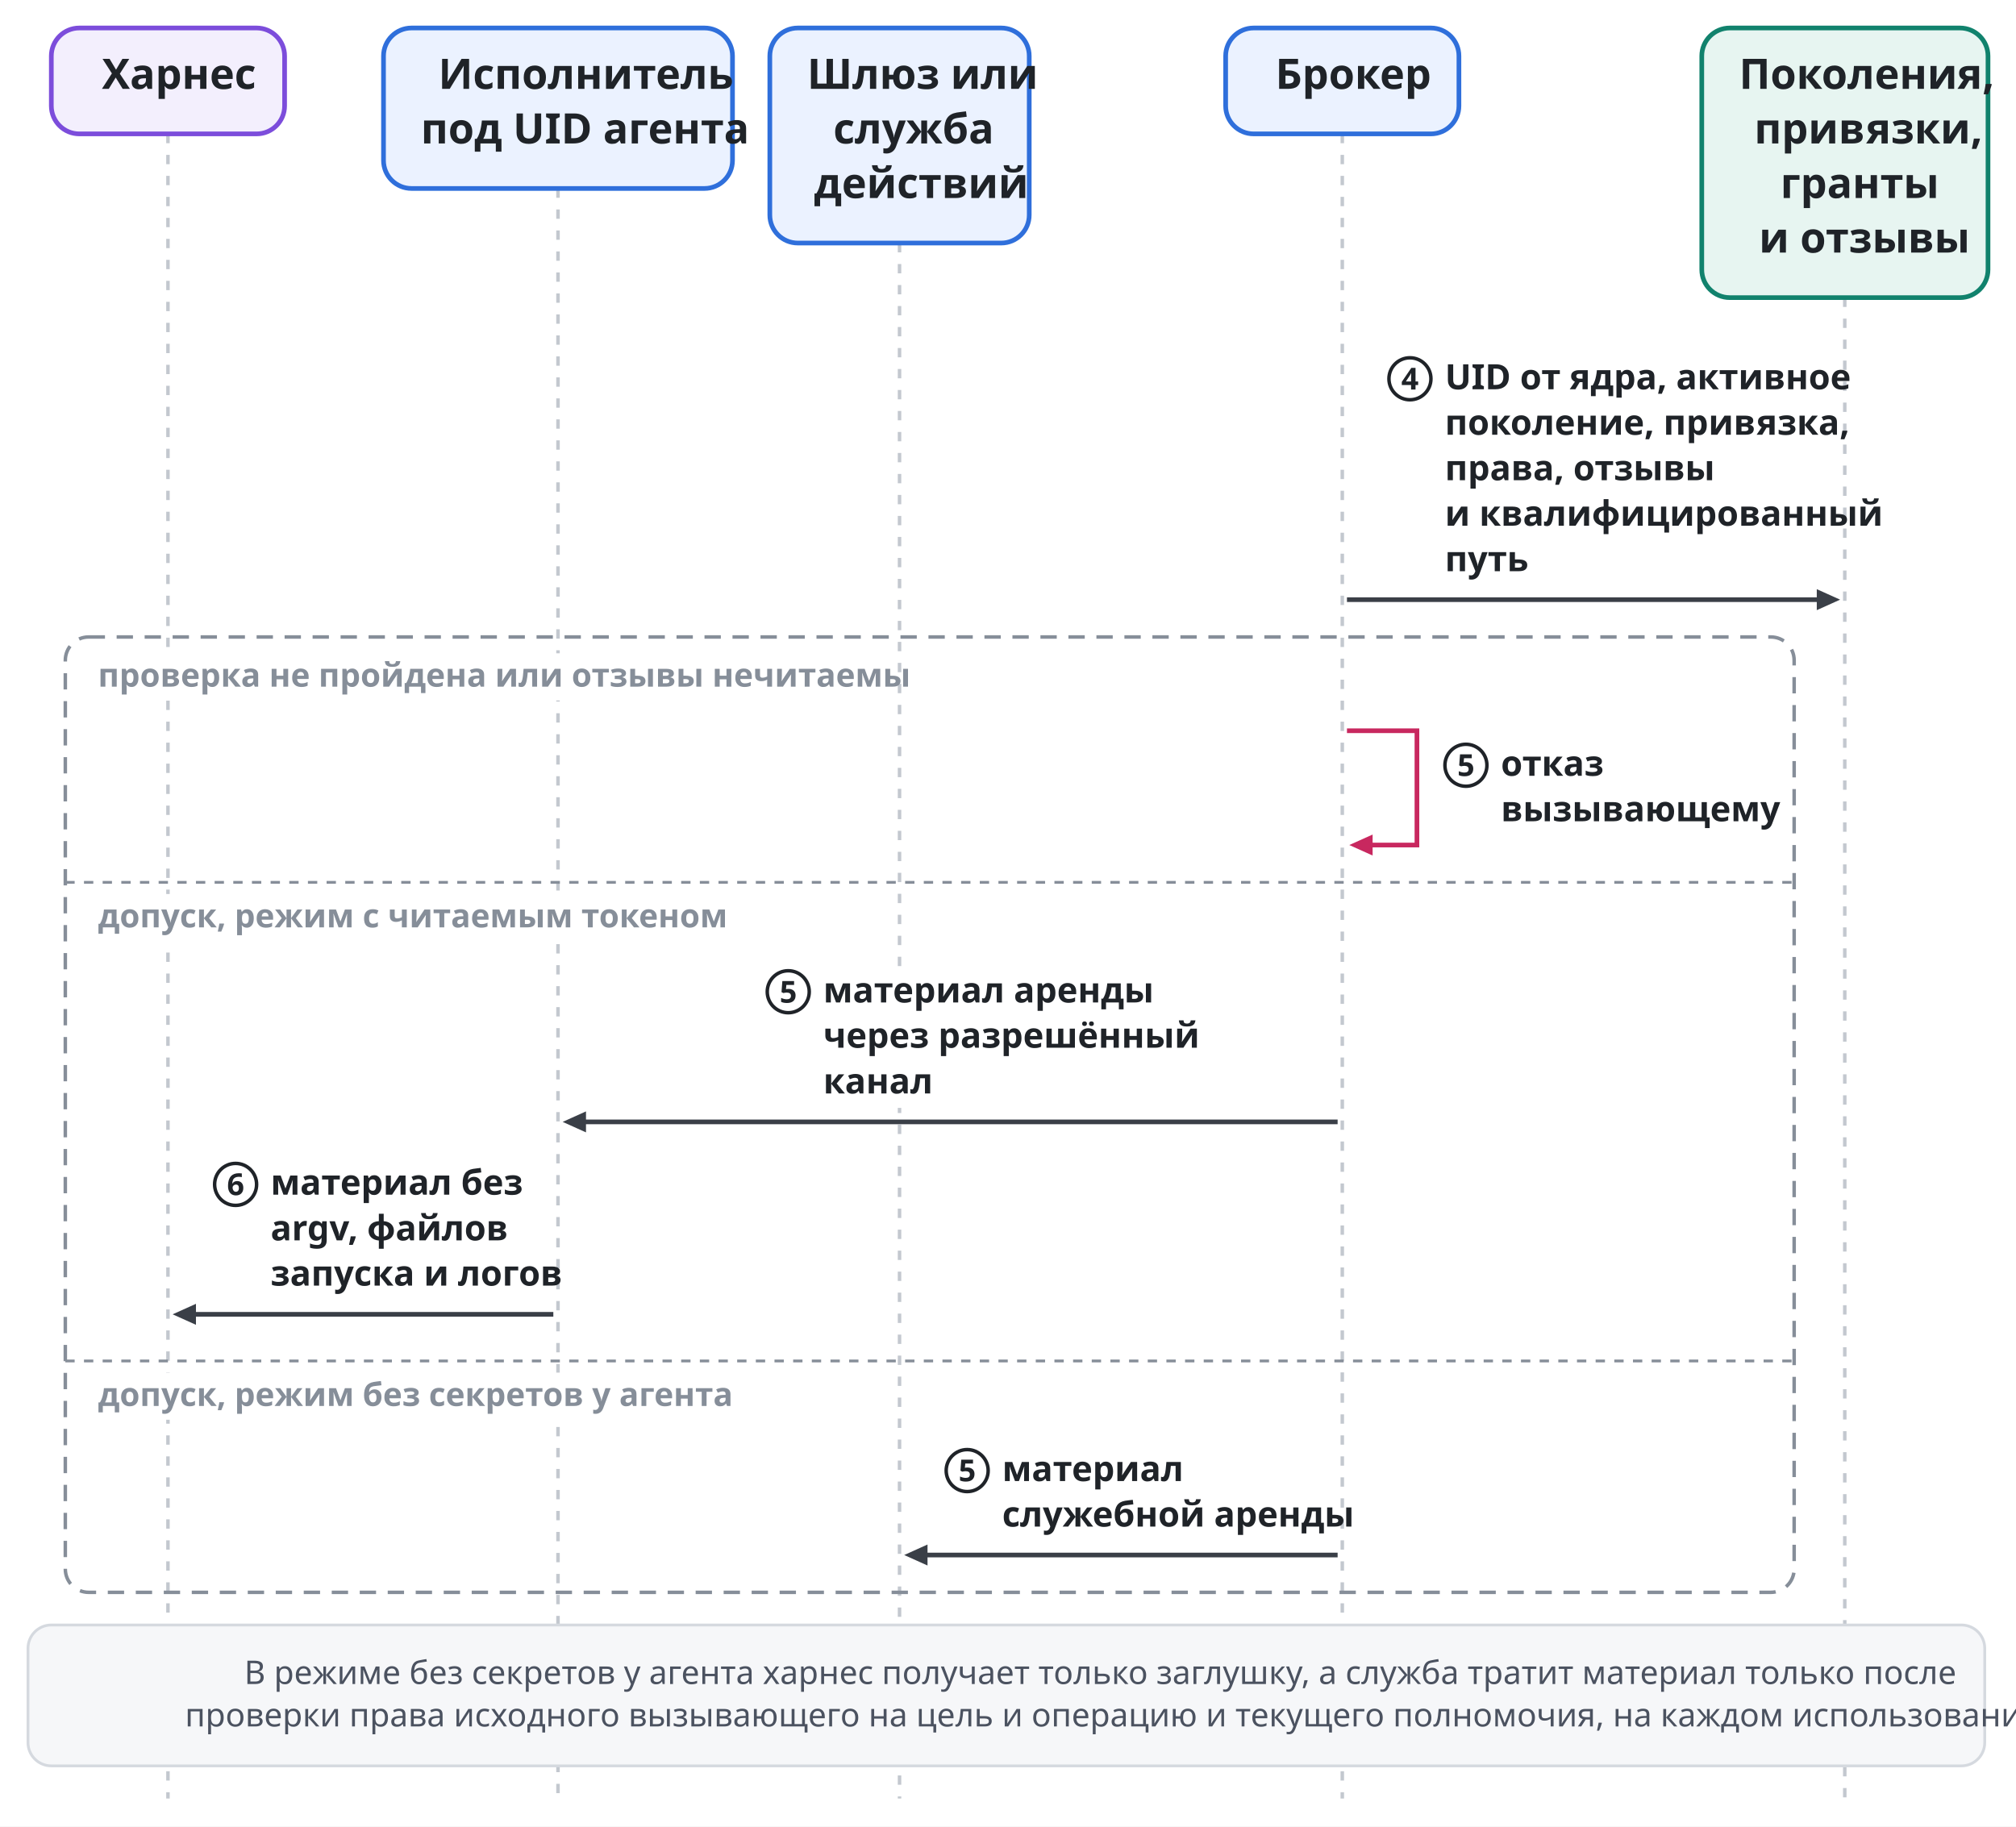
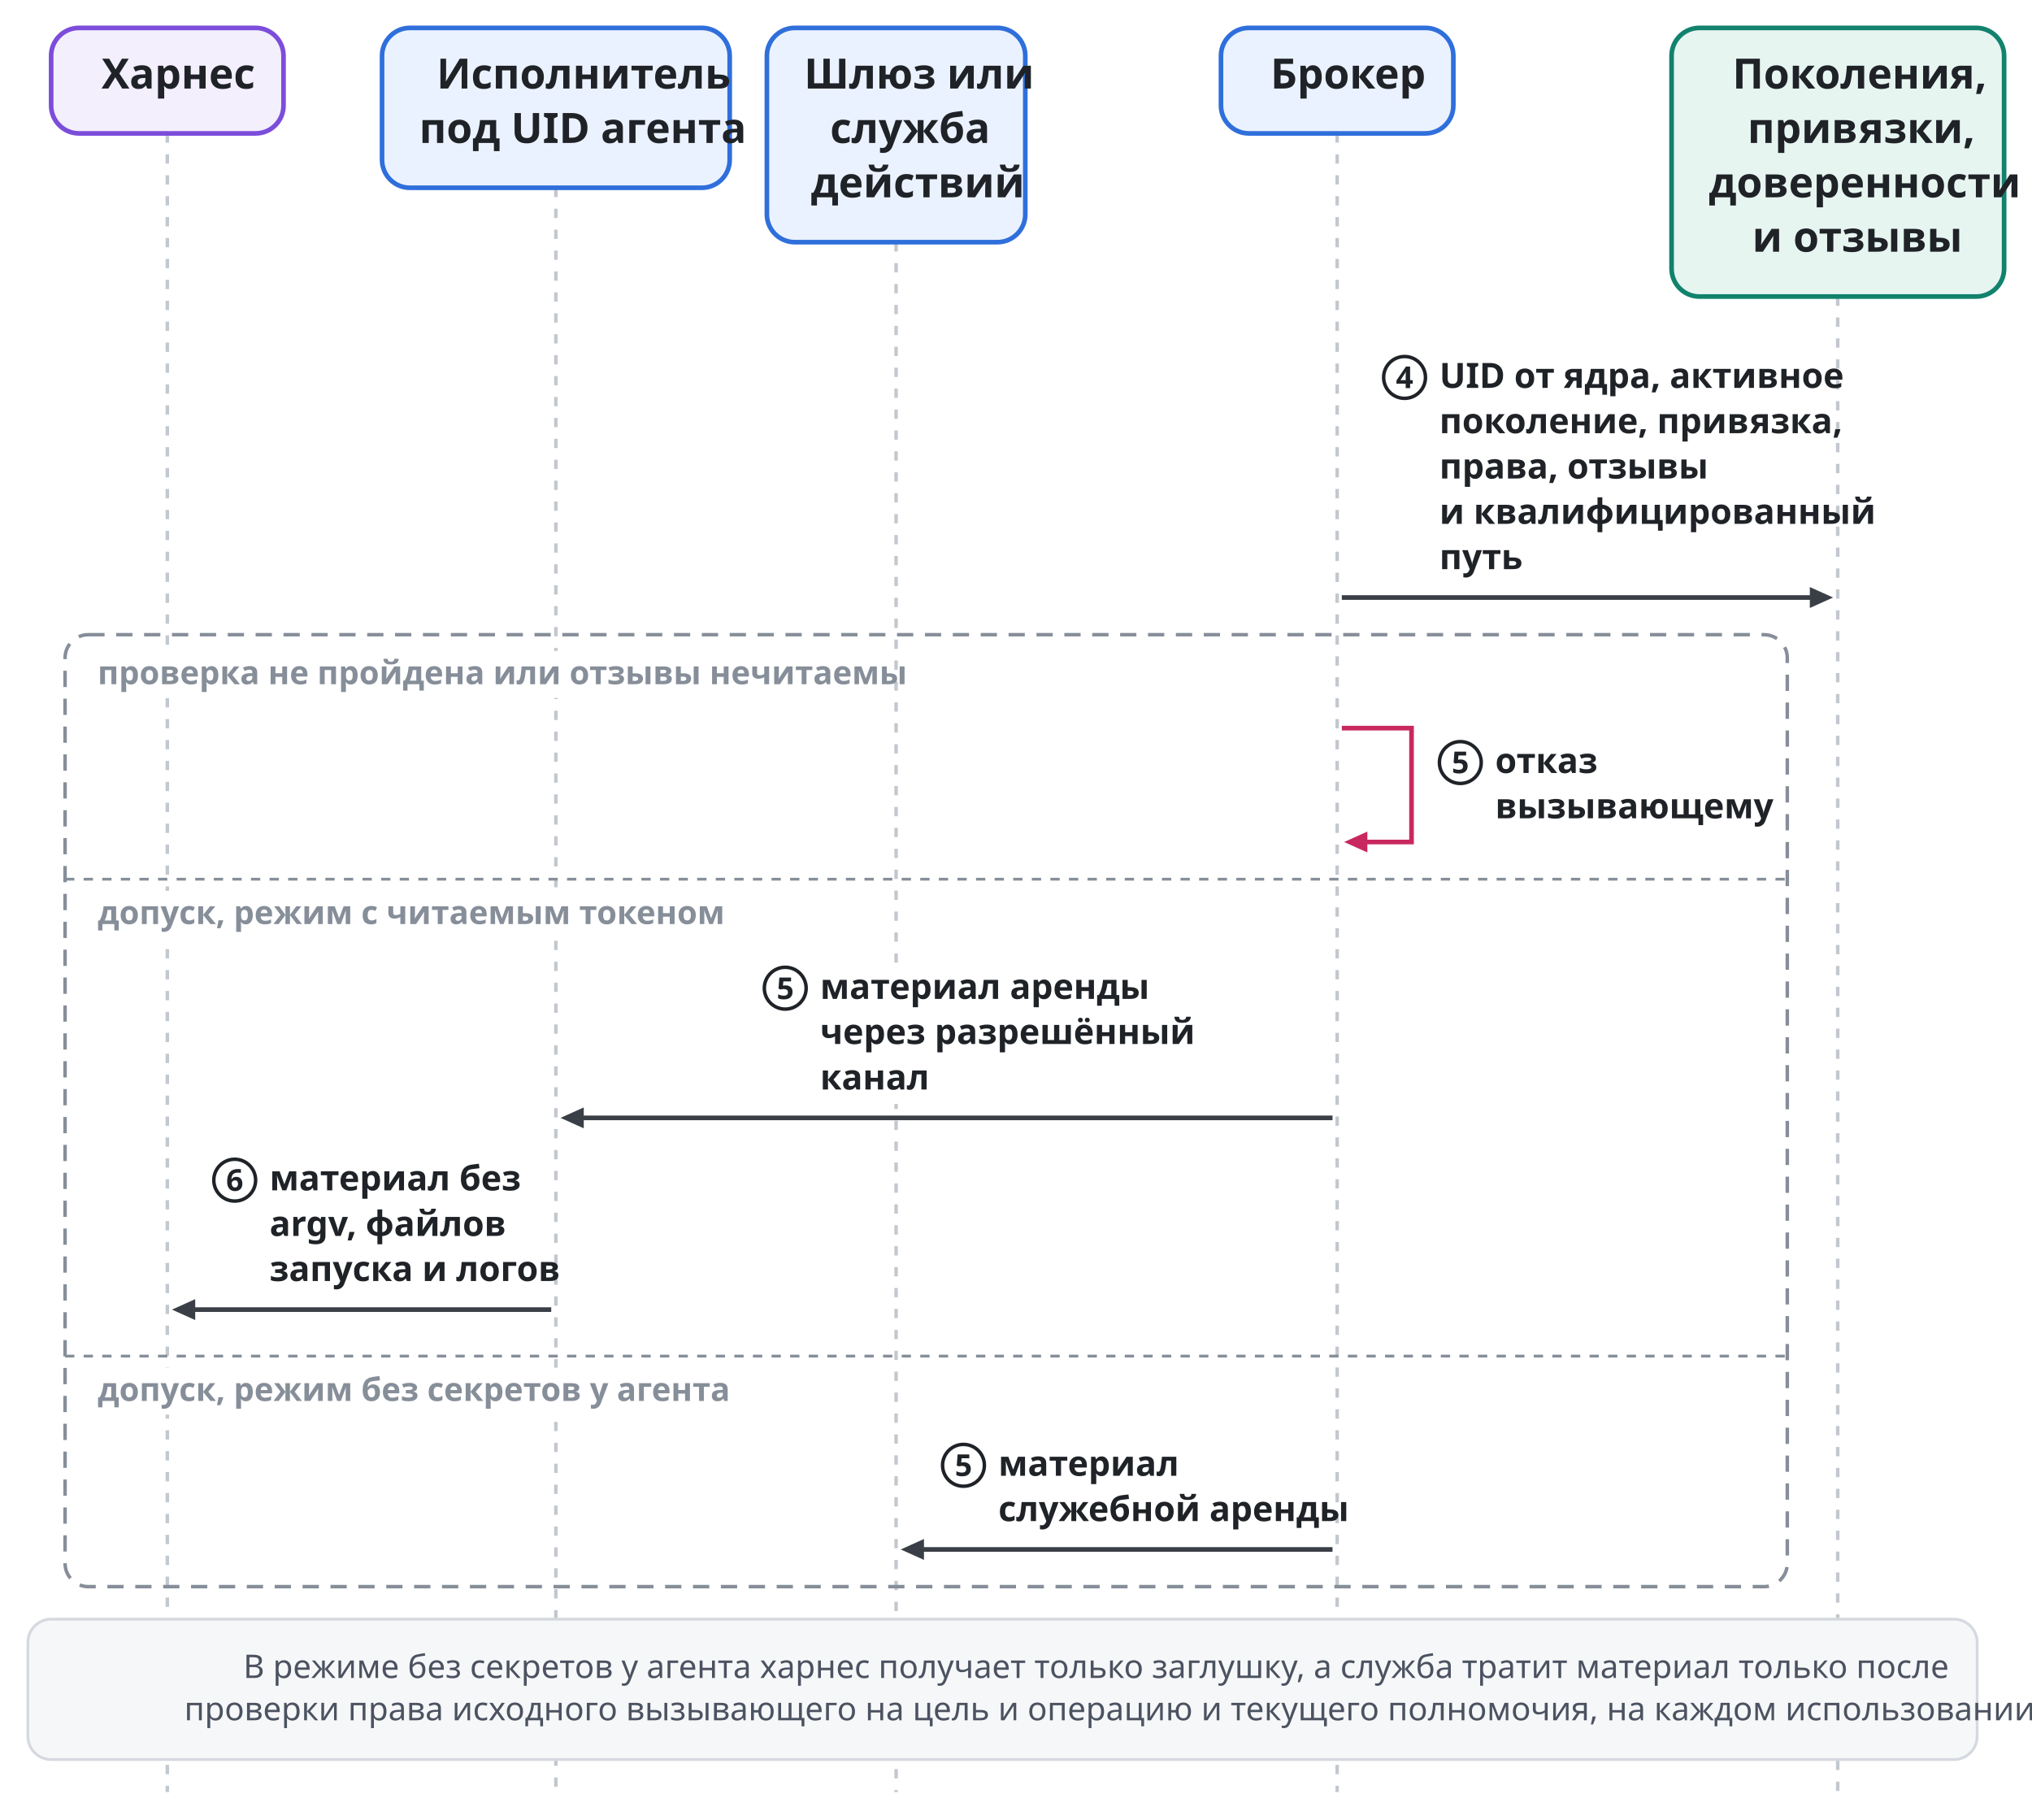
- <svg xmlns="http://www.w3.org/2000/svg" width="864.2" height="783.1" viewBox="0 0 864.2 783.1">
-   <rect width="864.2" height="783.1" fill="#ffffff" />
+ <svg xmlns="http://www.w3.org/2000/svg" width="874.4" height="783.1" viewBox="0 0 874.4 783.1">
+   <rect width="874.4" height="783.1" fill="#ffffff" />
  <g transform="translate(12 12)">
    <g transform="translate(60 0)">
      <line x1="0" y1="45.4" x2="0" y2="759.1" stroke="#c3c8cf" stroke-width="1.5" stroke-dasharray="4 5" />
      <line x1="167.2" y1="68.8" x2="167.2" y2="759.1" stroke="#c3c8cf" stroke-width="1.5" stroke-dasharray="4 5" />
      <line x1="313.6" y1="92.2" x2="313.6" y2="759.1" stroke="#c3c8cf" stroke-width="1.5" stroke-dasharray="4 5" />
      <line x1="503.4" y1="45.4" x2="503.4" y2="759.1" stroke="#c3c8cf" stroke-width="1.5" stroke-dasharray="4 5" />
      <line x1="718.8" y1="115.6" x2="718.8" y2="759.1" stroke="#c3c8cf" stroke-width="1.5" stroke-dasharray="4 5" />
      <rect x="-44" y="261.1" width="741.1" height="409.6" rx="10" fill="none" stroke="#868e99" stroke-width="1.5" stroke-dasharray="7 5" class="frame" data-kind="alt" />
      <line x1="-44" y1="366.3" x2="697.1" y2="366.3" stroke="#868e99" stroke-width="1.2" stroke-dasharray="4 4" />
      <line x1="-44" y1="571.5" x2="697.1" y2="571.5" stroke="#868e99" stroke-width="1.2" stroke-dasharray="4 4" />
      <rect x="-36" y="268.1" width="299.1" height="20.2" fill="#ffffff" class="plate" />
      <text x="-30" y="282.4" font-size="14" fill="#868e99">
        <tspan font-family="PT Sans, sans-serif" font-weight="bold">проверка не пройдена или отзывы нечитаемы</tspan>
      </text>
      <rect x="-36" y="371.3" width="234.1" height="20.2" fill="#ffffff" class="plate" />
      <text x="-30" y="385.6" font-size="14" fill="#868e99">
        <tspan font-family="PT Sans, sans-serif" font-weight="bold">допуск, режим с читаемым токеном</tspan>
      </text>
      <rect x="-36" y="576.5" width="238.9" height="20.2" fill="#ffffff" class="plate" />
      <text x="-30" y="590.8" font-size="14" fill="#868e99">
        <tspan font-family="PT Sans, sans-serif" font-weight="bold">допуск, режим без секретов у агента</tspan>
      </text>
      <rect x="-50" y="0" width="100" height="45.4" rx="12" fill="#f3effd" stroke="#7c4ddb" stroke-width="2" class="box" data-id="harness" />
      <text x="-28.3" y="26.1" font-size="18" fill="#1f2328">
        <tspan font-family="PT Sans, sans-serif" font-weight="bold">Харнес</tspan>
      </text>
      <rect x="92.4" y="0" width="149.6" height="68.8" rx="12" fill="#ebf2ff" stroke="#2f6fdb" stroke-width="2" class="box" data-id="executor" />
      <text x="115.9" y="26.1" font-size="18" fill="#1f2328">
        <tspan font-family="PT Sans, sans-serif" font-weight="bold">Исполнитель</tspan>
      </text>
      <text x="108.4" y="49.5" font-size="18" fill="#1f2328">
        <tspan font-family="PT Sans, sans-serif" font-weight="bold">под UID агента</tspan>
      </text>
      <rect x="258" y="0" width="111.2" height="92.2" rx="12" fill="#ebf2ff" stroke="#2f6fdb" stroke-width="2" class="box" data-id="holder" />
      <text x="274" y="26.1" font-size="18" fill="#1f2328">
        <tspan font-family="PT Sans, sans-serif" font-weight="bold">Шлюз или</tspan>
      </text>
      <text x="285.2" y="49.5" font-size="18" fill="#1f2328">
        <tspan font-family="PT Sans, sans-serif" font-weight="bold">служба</tspan>
      </text>
      <text x="276.9" y="72.9" font-size="18" fill="#1f2328">
        <tspan font-family="PT Sans, sans-serif" font-weight="bold">действий</tspan>
      </text>
      <rect x="453.4" y="0" width="100" height="45.4" rx="12" fill="#ebf2ff" stroke="#2f6fdb" stroke-width="2" class="box" data-id="broker" />
      <text x="474.7" y="26.1" font-size="18" fill="#1f2328">
        <tspan font-family="PT Sans, sans-serif" font-weight="bold">Брокер</tspan>
      </text>
-       <rect x="657.5" y="0" width="122.7" height="115.6" rx="12" fill="#e7f5f1" stroke="#11826d" stroke-width="2" class="box" data-id="registry" />
+       <rect x="647.3" y="0" width="143.1" height="115.6" rx="12" fill="#e7f5f1" stroke="#11826d" stroke-width="2" class="box" data-id="registry" />
      <text x="673.5" y="26.1" font-size="18" fill="#1f2328">
        <tspan font-family="PT Sans, sans-serif" font-weight="bold">Поколения,</tspan>
      </text>
      <text x="680" y="49.5" font-size="18" fill="#1f2328">
        <tspan font-family="PT Sans, sans-serif" font-weight="bold">привязки,</tspan>
      </text>
-       <text x="691.2" y="72.9" font-size="18" fill="#1f2328">
-         <tspan font-family="PT Sans, sans-serif" font-weight="bold">гранты</tspan>
+       <text x="663.3" y="72.9" font-size="18" fill="#1f2328">
+         <tspan font-family="PT Sans, sans-serif" font-weight="bold">доверенности</tspan>
      </text>
      <text x="682" y="96.3" font-size="18" fill="#1f2328">
        <tspan font-family="PT Sans, sans-serif" font-weight="bold">и отзывы</tspan>
      </text>
      <path d="M 505.4 245.1 L 710.8 245.1" fill="none" stroke="#3a3f47" stroke-width="2" class="edge" data-from="broker" data-to="registry" data-edge="m0" />
      <polygon points="716.8,245.1 706.8,240.6 706.8,249.6" fill="#3a3f47" />
      <rect x="519.4" y="139.6" width="183.5" height="99.5" fill="#ffffff" class="plate" />
      <g class="label" data-edge="m0">
        <circle cx="532.4" cy="150.4" r="9" fill="#ffffff" stroke="#1f2328" stroke-width="1.5" class="step" />
        <text x="528.7" y="155" font-size="13" fill="#1f2328">
          <tspan font-family="PT Sans, sans-serif" font-weight="bold">4</tspan>
        </text>
        <text x="547.4" y="154.9" font-size="15" fill="#1f2328">
          <tspan font-family="PT Sans, sans-serif" font-weight="bold">UID от ядра, активное</tspan>
        </text>
        <text x="547.4" y="174.4" font-size="15" fill="#1f2328">
          <tspan font-family="PT Sans, sans-serif" font-weight="bold">поколение, привязка,</tspan>
        </text>
        <text x="547.4" y="193.9" font-size="15" fill="#1f2328">
          <tspan font-family="PT Sans, sans-serif" font-weight="bold">права, отзывы</tspan>
        </text>
        <text x="547.4" y="213.4" font-size="15" fill="#1f2328">
          <tspan font-family="PT Sans, sans-serif" font-weight="bold">и квалифицированный</tspan>
        </text>
        <text x="547.4" y="232.9" font-size="15" fill="#1f2328">
          <tspan font-family="PT Sans, sans-serif" font-weight="bold">путь</tspan>
        </text>
      </g>
      <path d="M 505.4 301.3 L 535.4 301.3 L 535.4 350.3 L 512.4 350.3" fill="none" stroke="#c8285f" stroke-width="2" class="edge" data-from="broker" data-to="broker" data-edge="m1" />
      <polygon points="506.4,350.3 516.4,354.8 516.4,345.8" fill="#c8285f" />
      <rect x="543.4" y="305.3" width="129.7" height="41" fill="#ffffff" class="plate" />
      <g class="label" data-edge="m1">
        <circle cx="556.4" cy="316.1" r="9" fill="#ffffff" stroke="#1f2328" stroke-width="1.5" class="step" />
        <text x="552.7" y="320.7" font-size="13" fill="#1f2328">
          <tspan font-family="PT Sans, sans-serif" font-weight="bold">5</tspan>
        </text>
        <text x="571.4" y="320.6" font-size="15" fill="#1f2328">
          <tspan font-family="PT Sans, sans-serif" font-weight="bold">отказ</tspan>
        </text>
        <text x="571.4" y="340.1" font-size="15" fill="#1f2328">
          <tspan font-family="PT Sans, sans-serif" font-weight="bold">вызывающему</tspan>
        </text>
      </g>
      <path d="M 501.4 469 L 175.2 469" fill="none" stroke="#3a3f47" stroke-width="2" class="edge" data-from="broker" data-to="executor" data-edge="m2" />
      <polygon points="169.2,469 179.2,473.5 179.2,464.5" fill="#3a3f47" />
      <rect x="252.9" y="402.5" width="164.7" height="60.5" fill="#ffffff" class="plate" />
      <g class="label" data-edge="m2">
        <circle cx="265.9" cy="413.2" r="9" fill="#ffffff" stroke="#1f2328" stroke-width="1.5" class="step" />
        <text x="262.2" y="417.9" font-size="13" fill="#1f2328">
          <tspan font-family="PT Sans, sans-serif" font-weight="bold">5</tspan>
        </text>
        <text x="280.9" y="417.8" font-size="15" fill="#1f2328">
          <tspan font-family="PT Sans, sans-serif" font-weight="bold">материал аренды</tspan>
        </text>
        <text x="280.9" y="437.2" font-size="15" fill="#1f2328">
          <tspan font-family="PT Sans, sans-serif" font-weight="bold">через разрешённый</tspan>
        </text>
        <text x="280.9" y="456.8" font-size="15" fill="#1f2328">
          <tspan font-family="PT Sans, sans-serif" font-weight="bold">канал</tspan>
        </text>
      </g>
      <path d="M 165.2 551.5 L 8 551.5" fill="none" stroke="#3a3f47" stroke-width="2" class="edge" data-from="executor" data-to="harness" data-edge="m3" />
      <polygon points="2,551.5 12,556 12,547" fill="#3a3f47" />
      <rect x="16" y="485" width="135.2" height="60.5" fill="#ffffff" class="plate" />
      <g class="label" data-edge="m3">
        <circle cx="29" cy="495.8" r="9" fill="#ffffff" stroke="#1f2328" stroke-width="1.5" class="step" />
        <text x="25.3" y="500.4" font-size="13" fill="#1f2328">
          <tspan font-family="PT Sans, sans-serif" font-weight="bold">6</tspan>
        </text>
        <text x="44" y="500.2" font-size="15" fill="#1f2328">
          <tspan font-family="PT Sans, sans-serif" font-weight="bold">материал без</tspan>
        </text>
        <text x="44" y="519.8" font-size="15" fill="#1f2328">
          <tspan font-family="PT Sans, sans-serif" font-weight="bold">argv, файлов</tspan>
        </text>
        <text x="44" y="539.2" font-size="15" fill="#1f2328">
          <tspan font-family="PT Sans, sans-serif" font-weight="bold">запуска и логов</tspan>
        </text>
      </g>
      <path d="M 501.4 654.7 L 321.6 654.7" fill="none" stroke="#3a3f47" stroke-width="2" class="edge" data-from="broker" data-to="holder" data-edge="m4" />
      <polygon points="315.6,654.7 325.6,659.2 325.6,650.2" fill="#3a3f47" />
      <rect x="329.6" y="607.7" width="157.8" height="41" fill="#ffffff" class="plate" />
      <g class="label" data-edge="m4">
        <circle cx="342.6" cy="618.5" r="9" fill="#ffffff" stroke="#1f2328" stroke-width="1.5" class="step" />
        <text x="338.9" y="623.1" font-size="13" fill="#1f2328">
          <tspan font-family="PT Sans, sans-serif" font-weight="bold">5</tspan>
        </text>
        <text x="357.6" y="623" font-size="15" fill="#1f2328">
          <tspan font-family="PT Sans, sans-serif" font-weight="bold">материал</tspan>
        </text>
        <text x="357.6" y="642.5" font-size="15" fill="#1f2328">
          <tspan font-family="PT Sans, sans-serif" font-weight="bold">служебной аренды</tspan>
        </text>
      </g>
      <rect x="-60" y="684.7" width="838.8" height="60.4" rx="10" fill="#f6f7f9" stroke="#d5d9df" stroke-width="1.2" class="note" />
      <text x="32.7" y="710" font-size="14" fill="#4b5260">
        <tspan font-family="PT Sans, sans-serif">В режиме без секретов у агента харнес получает только заглушку, а служба тратит материал только после</tspan>
      </text>
      <text x="7.3" y="728.2" font-size="14" fill="#4b5260">
        <tspan font-family="PT Sans, sans-serif">проверки права исходного вызывающего на цель и операцию и текущего полномочия, на каждом использовании.</tspan>
      </text>
    </g>
  </g>
</svg>
